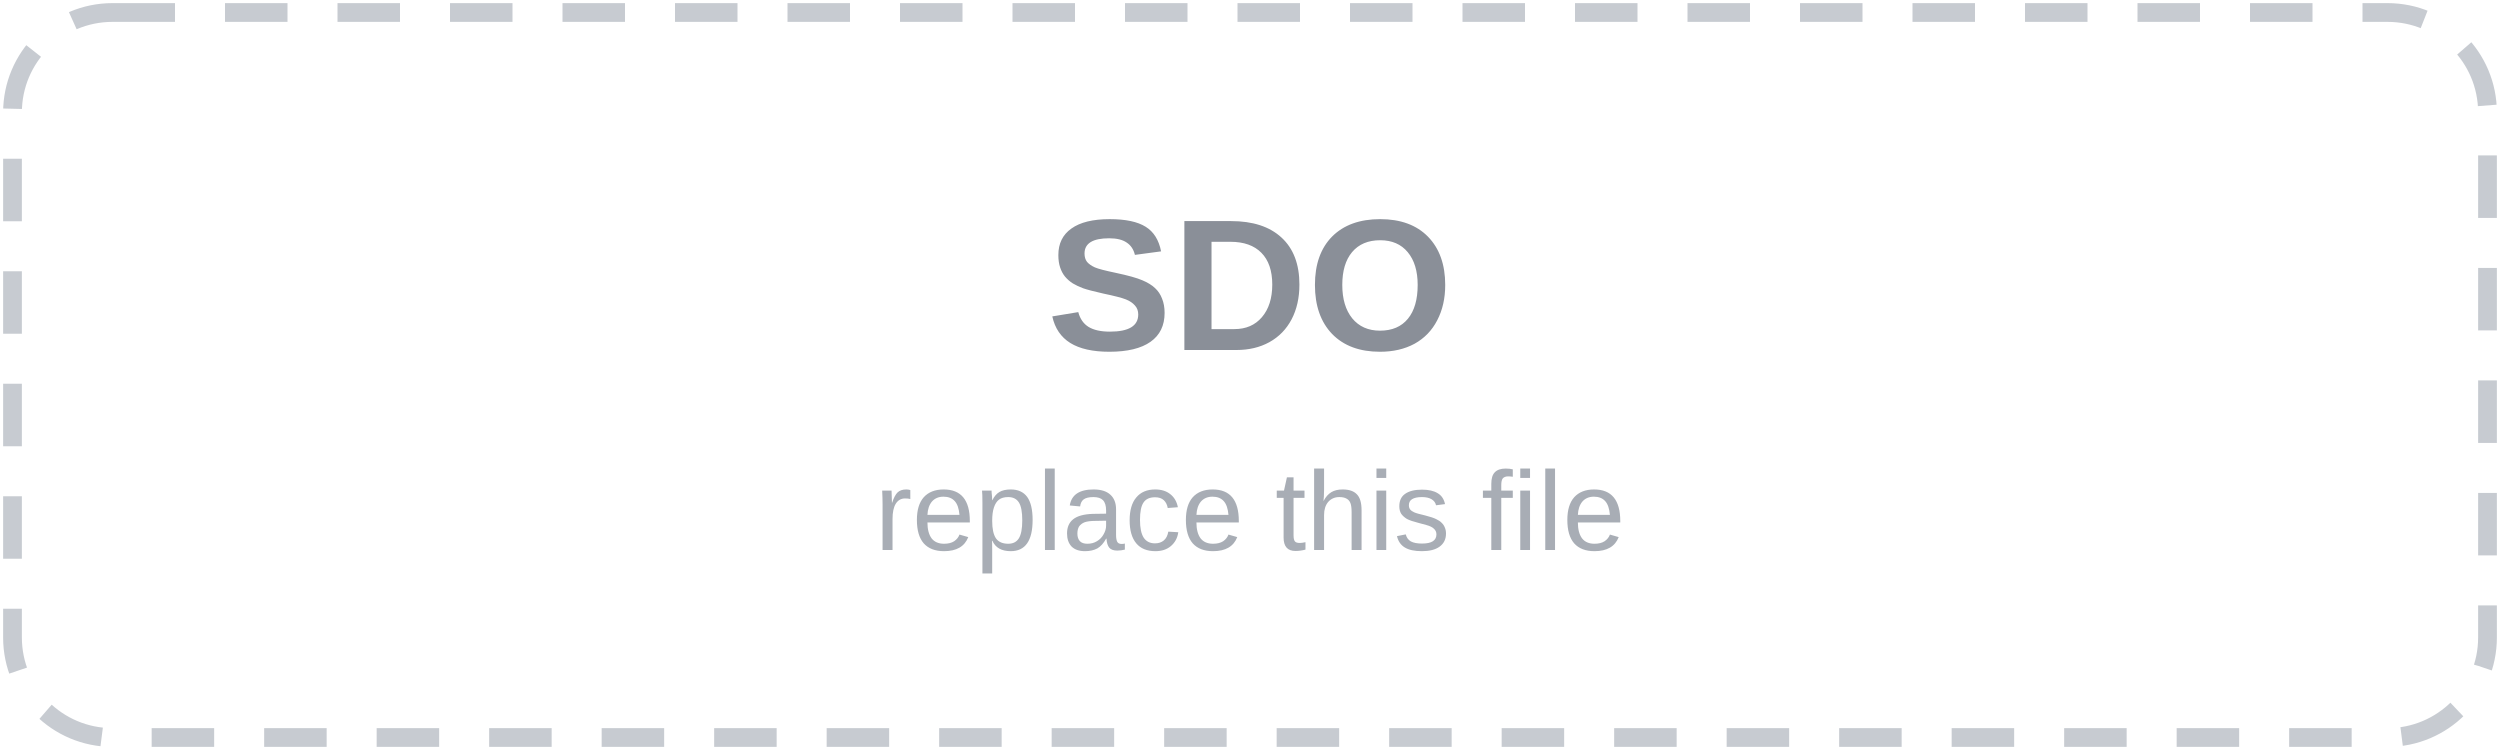
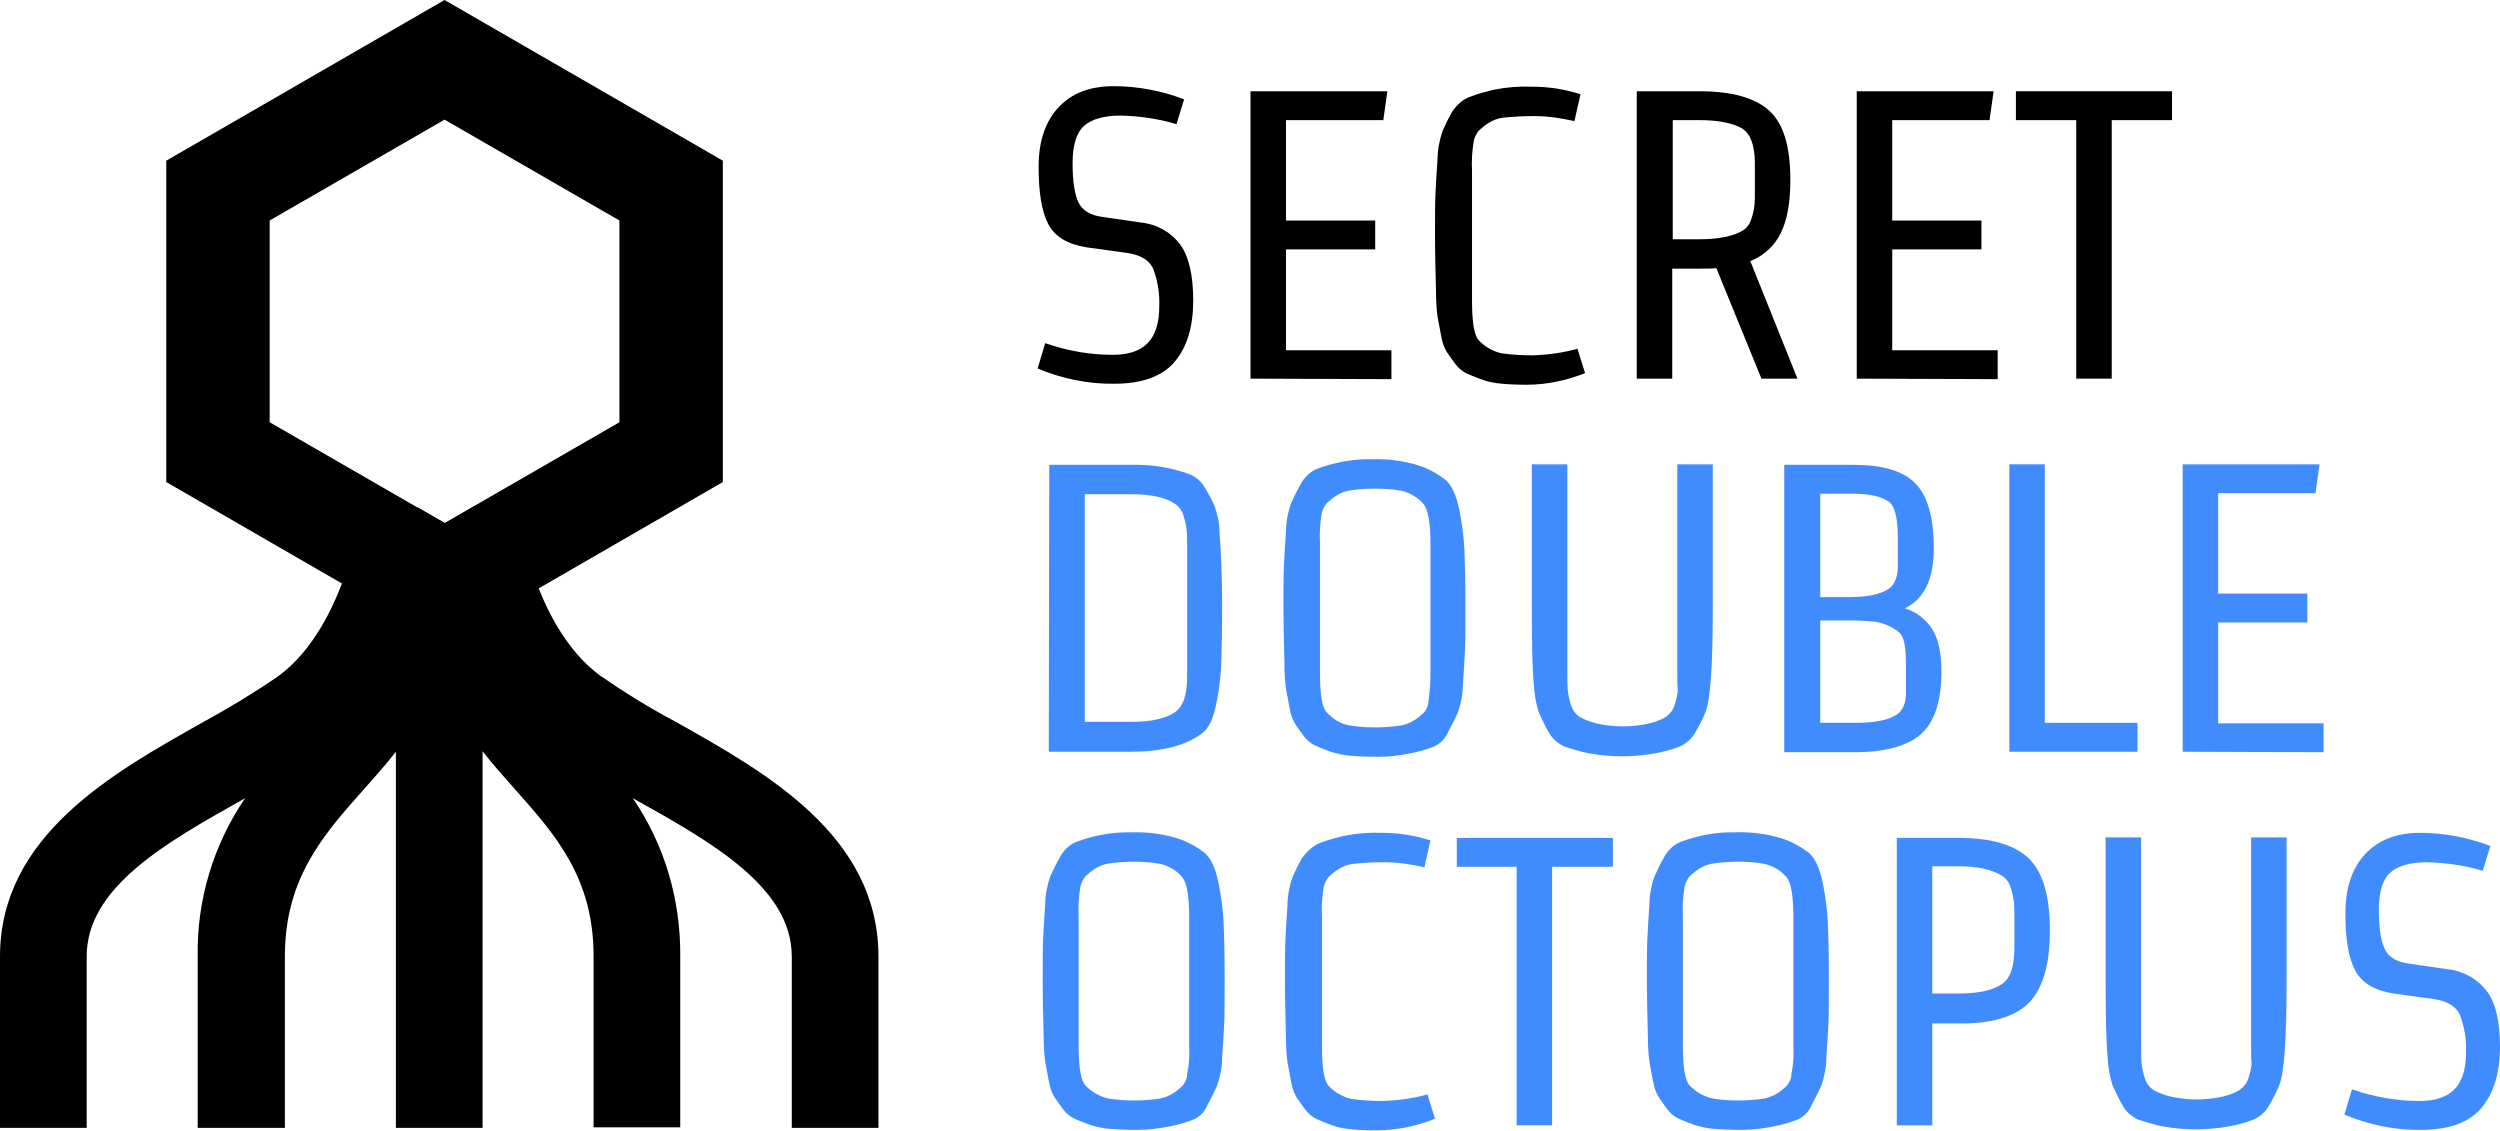
- <svg xmlns="http://www.w3.org/2000/svg" viewBox="0 0 200 60" width="200" height="60">
-   <rect x="1" y="1" width="198" height="58" rx="8" fill="none" stroke="#c7cbd1" stroke-width="1.5" stroke-dasharray="5,4" />
-   <text x="100" y="28" text-anchor="middle" font-family="Arial, Helvetica, sans-serif" font-size="15" font-weight="700" fill="#8a8f98">SDO</text>
-   <text x="100" y="44" text-anchor="middle" font-family="Arial, Helvetica, sans-serif" font-size="9" fill="#a8adb5">replace this file</text>
+ <svg xmlns="http://www.w3.org/2000/svg" width="493.2" height="223" version="1.1" viewBox="0 0 493.2 223" xml:space="preserve">
+   <style type="text/css"> .st0{fill:#408CFF;} </style>
+   <path d="m235.4 59.3c0 5.1-1.2 9.1-3.6 12s-6.4 4.4-11.9 4.4c-5.2 0.1-10.4-1-15.2-3l1.5-5c4.3 1.5 8.8 2.3 13.3 2.3 3.2 0 5.5-0.8 7-2.4s2.2-4 2.2-7.2c0.1-2.5-0.3-5-1.2-7.4-0.8-1.7-2.5-2.7-5.1-3.1l-8-1.1c-3.8-0.6-6.3-2.1-7.6-4.6s-1.9-6.2-1.9-11.3c0-5 1.3-8.9 3.9-11.7s6.2-4.2 10.9-4.2 9.5 0.9 13.9 2.6l-1.5 4.9c-3.6-1.1-7.3-1.6-11-1.7-3.3 0-5.7 0.7-7.2 2s-2.3 3.8-2.3 7.4 0.4 6.2 1.2 7.8 2.4 2.5 4.7 2.8l7.6 1.1c3 0.3 5.8 1.8 7.7 4.3 1.7 2.3 2.6 6 2.6 11.1z" />
+   <path d="m246.7 74.7v-56.7h27l-0.8 5.7h-19.2v19.8h17.6v5.7h-17.6v19.9h20.8v5.7z" />
+   <path d="m290 19.1c1.5-0.6 3.1-1 4.7-1.4 2.5-0.5 5-0.7 7.6-0.6 3.2 0 6.4 0.5 9.5 1.5l-1.2 5.3c-2.6-0.6-5.3-1-8-1-2 0-3.9 0.1-5.9 0.3-1.1 0.1-2.2 0.5-3.1 1.1-0.7 0.4-1.3 1-1.9 1.5-0.5 0.7-0.9 1.4-1 2.3-0.3 1.9-0.4 3.7-0.3 5.6v25.5c0 4.3 0.4 6.9 1.3 7.9 1.2 1.3 2.8 2.2 4.5 2.6 2.1 0.3 4.1 0.4 6.2 0.4 3-0.1 6-0.5 8.8-1.3l1.5 4.8c-3.7 1.5-7.6 2.3-11.6 2.3-3.9 0-6.6-0.3-8.1-0.8s-2.7-1-3.6-1.4-1.7-1.1-2.3-1.9c-0.7-0.9-1.2-1.7-1.7-2.4-0.6-1-0.9-2-1.1-3.2-0.3-1.5-0.5-2.7-0.7-3.7-0.2-1.5-0.3-3.1-0.3-4.7-0.1-4.1-0.2-8-0.2-11.6s0-6.3 0.1-8.2c0.1-1.8 0.2-4 0.4-6.6 0-1.9 0.4-3.8 1-5.6 0.5-1.1 1.1-2.4 1.9-3.8 1-1.4 2.1-2.4 3.5-2.9z" />
+   <path d="m335.2 53h-5.3v21.7h-7v-56.7h12.3c6.5 0 11.1 1.3 13.9 3.9s4.1 7.1 4.1 13.6c0 4.4-0.6 7.9-1.9 10.5-1.2 2.5-3.4 4.5-6 5.5l9.3 23.2h-7.1l-8.9-21.8c-0.8 0.1-1.9 0.1-3.4 0.1zm11-15.7v-3.6c0-1.5 0-2.6-0.1-3.4-0.1-0.9-0.3-1.8-0.6-2.6-0.3-0.9-0.9-1.7-1.7-2.3-1.9-1.1-4.7-1.7-8.5-1.7h-5.3v23.5h5.3c3.8 0 6.6-0.6 8.5-1.7 0.8-0.5 1.4-1.3 1.7-2.3 0.3-0.8 0.5-1.7 0.6-2.6 0.1-0.6 0.1-1.8 0.1-3.3z" />
+   <path d="m366.3 74.7v-56.7h27l-0.8 5.7h-19.2v19.8h17.6v5.7h-17.6v19.9h20.8v5.7z" />
+   <path d="m397.7 23.7v-5.7h30.8v5.7h-11.9v51h-7v-51z" />
+   <g fill="#408cff">
+     <path class="st0" d="m207 91.7h16.2c3.9-0.1 7.7 0.5 11.3 1.8 1.4 0.5 2.5 1.5 3.2 2.7s1.4 2.4 1.9 3.6c0.6 1.7 1 3.5 1 5.3 0.3 4 0.5 8.8 0.5 14.5 0 5.6-0.1 9.6-0.2 11.9-0.1 2.6-0.5 5.1-1 7.6-0.6 2.8-1.5 4.7-2.8 5.6-3.2 2.4-7.9 3.6-14 3.6h-16.2zm16.3 5.8h-9.3v44.9h9.3c3.7 0 6.6-0.6 8.5-1.9 1.3-0.9 2.1-2.6 2.3-5.1 0.1-0.8 0.1-2 0.1-3.6v-23.6c0-1.6 0-2.8-0.1-3.6-0.1-1-0.3-1.9-0.6-2.8-0.3-1-0.8-1.8-1.7-2.4-1.9-1.3-4.8-1.9-8.5-1.9z" />
+     <path class="st0" d="m282.6 147.4c-1.6 0.6-3.2 1-4.8 1.3-2 0.4-4 0.6-6 0.6-2.2 0-4-0.1-5.4-0.2-1.3-0.1-2.6-0.4-3.9-0.8-1.1-0.4-2.1-0.8-3-1.2s-1.7-1.1-2.3-1.9c-0.7-0.9-1.2-1.7-1.7-2.4-0.6-1-0.9-2-1.1-3.2-0.3-1.5-0.5-2.7-0.7-3.7-0.2-1.5-0.3-3.1-0.3-4.7-0.1-4.1-0.2-8-0.2-11.6s0-6.3 0.1-8.2c0.1-1.8 0.2-4 0.4-6.6 0-1.9 0.4-3.8 1-5.5 0.5-1.1 1.1-2.4 1.9-3.8 0.7-1.3 1.8-2.4 3.2-3 3.5-1.3 7.2-2 10.9-1.9 3.1-0.1 6.2 0.3 9.1 1.2 1.9 0.6 3.7 1.6 5.3 2.8 1.3 1.1 2.2 3.1 2.8 6 0.5 2.6 0.9 5.3 1 7.9 0.1 2.4 0.2 5.8 0.2 10.4s0 7.8-0.1 9.6-0.2 4-0.4 6.6c0 1.9-0.4 3.8-1 5.5-0.6 1.3-1.2 2.5-1.9 3.8-0.6 1.4-1.7 2.5-3.1 3zm-0.4-14.7v-25.4c0-4.3-0.5-6.9-1.4-7.9-1.1-1.3-2.7-2.2-4.4-2.6-1.7-0.3-3.4-0.4-5.1-0.4-1.5 0-3.1 0.1-4.6 0.3-1.1 0.1-2.2 0.5-3.1 1.1-0.7 0.4-1.3 1-1.9 1.5-0.5 0.7-0.9 1.4-1 2.3-0.3 1.9-0.4 3.7-0.3 5.6v25.4c0 4.3 0.4 6.9 1.3 7.9 1.2 1.3 2.7 2.3 4.5 2.6 1.7 0.3 3.4 0.4 5.1 0.4 1.5 0 3.1-0.1 4.6-0.3 1.1-0.1 2.1-0.5 3.1-1.1 0.7-0.4 1.3-1 1.9-1.5 0.5-0.6 0.9-1.4 0.9-2.3 0.3-1.8 0.4-3.7 0.4-5.6z" />
+     <path class="st0" d="m330.9 132.7v-41.1h7v28.4c0 11.6-0.5 18.4-1.5 20.6-0.5 1.3-1.2 2.6-1.9 3.8-0.7 1.3-1.8 2.3-3.2 2.9-1.5 0.6-3.1 1-4.7 1.3-2.2 0.4-4.4 0.6-6.6 0.6s-4.4-0.2-6.6-0.6c-1.6-0.3-3.2-0.8-4.7-1.3-1.4-0.6-2.5-1.6-3.2-2.9-0.7-1.2-1.3-2.5-1.9-3.8-0.6-1.8-0.9-3.6-1-5.5-0.3-3.2-0.4-8.3-0.4-15.1v-28.4h7v41c0 1.6 0 2.8 0.1 3.6 0.1 1 0.3 1.9 0.6 2.8 0.3 1 0.8 1.8 1.7 2.4 1 0.6 2.1 1 3.3 1.3 1.7 0.4 3.5 0.6 5.3 0.6s3.5-0.2 5.3-0.6c1.1-0.3 2.2-0.7 3.2-1.3 0.8-0.6 1.4-1.4 1.7-2.4 0.3-0.9 0.5-1.8 0.6-2.8-0.1-0.7-0.1-1.9-0.1-3.5z" />
+     <path class="st0" d="m352.1 91.7h13.4c5.9 0 10 1.2 12.4 3.7s3.6 6.7 3.6 12.8c0 6-1.9 10-5.7 11.8 2.3 0.7 4.3 2.3 5.5 4.3s1.7 4.8 1.7 8.3c0 5.6-1.3 9.7-3.9 12.1s-7 3.7-13.3 3.7h-13.8v-56.7zm22.3 17.5v-3.2c0-3.9-0.6-6.3-1.9-7.1-1.5-1-3.8-1.5-7-1.5h-6.4v20.4h5.6c3.5 0 6.1-0.5 7.7-1.5 1.2-0.7 1.9-2.1 2-4.2v-2.9zm1.6 24.9v-3.2c0-3.3-0.4-5.4-1.3-6.1-1.3-1.1-2.9-1.8-4.5-2.1-1.7-0.2-3.3-0.3-5-0.3h-6.1v20.2h7c3.6 0 6.3-0.5 7.9-1.5 1.2-0.7 1.9-2 2-4v-3z" />
+     <path class="st0" d="m396.4 148.3v-56.7h7v51h18.3v5.7z" />
+     <path class="st0" d="m430.6 148.3v-56.7h27l-0.8 5.7h-19.2v19.8h17.6v5.7h-17.6v19.9h20.8v5.7z" />
+     <path class="st0" d="m235.1 221c-1.6 0.6-3.2 1-4.8 1.3-2 0.4-4 0.6-6 0.6-2.2 0-4-0.1-5.4-0.2-1.3-0.1-2.6-0.4-3.9-0.8-1.1-0.4-2.1-0.8-3-1.2s-1.7-1.1-2.3-1.9c-0.7-0.9-1.2-1.7-1.7-2.4-0.6-1-0.9-2-1.1-3.2-0.3-1.5-0.5-2.7-0.7-3.7-0.2-1.5-0.3-3.1-0.3-4.7-0.1-4.1-0.2-8-0.2-11.6s0-6.3 0.1-8.2c0.1-1.8 0.2-4 0.4-6.6 0-1.9 0.4-3.8 1-5.5 0.5-1.1 1.1-2.4 1.9-3.8 0.7-1.3 1.8-2.4 3.2-3 3.5-1.3 7.2-2 10.9-1.9 3.1-0.1 6.2 0.3 9.1 1.2 1.9 0.6 3.7 1.6 5.3 2.8 1.3 1.1 2.2 3.1 2.8 6 0.5 2.6 0.9 5.3 1 7.9 0.1 2.4 0.2 5.8 0.2 10.4s0 7.8-0.1 9.6-0.2 4-0.4 6.6c0 1.9-0.4 3.8-1 5.5-0.6 1.3-1.2 2.6-1.9 3.8-0.6 1.5-1.7 2.5-3.1 3zm-0.5-14.7v-25.4c0-4.3-0.5-6.9-1.4-7.9-1.1-1.3-2.7-2.2-4.4-2.6-1.7-0.3-3.4-0.4-5.1-0.4-1.5 0-3.1 0.1-4.6 0.3-1.1 0.1-2.2 0.5-3.1 1.1-0.7 0.4-1.3 1-1.9 1.5-0.5 0.7-0.9 1.4-1 2.3-0.3 1.9-0.4 3.7-0.3 5.6v25.4c0 4.3 0.4 6.9 1.3 7.9 1.2 1.3 2.8 2.2 4.5 2.6 1.7 0.3 3.4 0.4 5.1 0.4 1.5 0 3.1-0.1 4.6-0.3 1.1-0.1 2.1-0.5 3.1-1.1 0.7-0.4 1.3-1 1.9-1.5 0.5-0.6 0.9-1.4 0.9-2.3 0.4-1.8 0.5-3.7 0.4-5.6z" />
+     <path class="st0" d="m260.4 166.3c1.5-0.6 3.1-1 4.7-1.4 2.5-0.5 5-0.7 7.6-0.6 3.2 0 6.4 0.5 9.5 1.5l-1.2 5.3c-2.6-0.6-5.3-1-8-1-2 0-3.9 0.1-5.9 0.3-1.1 0.1-2.2 0.5-3.1 1.1-0.7 0.4-1.3 1-1.9 1.5-0.5 0.7-0.9 1.4-1 2.3-0.3 1.9-0.4 3.7-0.3 5.6v25.4c0 4.3 0.4 6.9 1.3 7.9 1.2 1.3 2.8 2.2 4.5 2.6 2.1 0.3 4.2 0.4 6.2 0.4 3-0.1 6-0.5 8.8-1.3l1.5 4.8c-3.7 1.5-7.6 2.3-11.6 2.3-3.9 0-6.6-0.3-8.1-0.8s-2.7-1-3.6-1.4-1.7-1.1-2.3-1.9c-0.7-0.9-1.2-1.7-1.7-2.4-0.6-1-0.9-2-1.1-3.2-0.3-1.5-0.5-2.7-0.7-3.7-0.2-1.5-0.3-3.1-0.3-4.7-0.1-4.1-0.2-8-0.2-11.6s0-6.3 0.1-8.2c0.1-1.8 0.2-4 0.4-6.6 0-1.9 0.4-3.8 1-5.5 0.5-1.1 1.1-2.4 1.9-3.8 1-1.3 2.2-2.4 3.5-2.9z" />
+     <path class="st0" d="m287.4 171v-5.7h30.8v5.7h-12v51h-7v-51z" />
+     <path class="st0" d="m354.3 221c-1.6 0.6-3.2 1-4.8 1.3-2 0.4-4 0.6-6 0.6-2.2 0-4-0.1-5.4-0.2-1.3-0.1-2.6-0.4-3.9-0.8-1.1-0.4-2.1-0.8-3-1.2s-1.7-1.1-2.3-1.9c-0.7-0.9-1.2-1.7-1.7-2.4-0.6-1-0.9-2.1-1.1-3.2-0.3-1.5-0.5-2.7-0.7-3.7-0.2-1.5-0.3-3.1-0.3-4.7-0.1-4.1-0.2-8-0.2-11.6s0-6.3 0.1-8.2c0.1-1.8 0.2-4 0.4-6.6 0-1.9 0.4-3.8 1-5.5 0.5-1.1 1.1-2.4 1.9-3.8 0.7-1.3 1.8-2.4 3.2-3 3.5-1.3 7.2-2 10.9-1.9 3.1-0.1 6.2 0.3 9.1 1.2 1.9 0.6 3.7 1.6 5.3 2.8 1.3 1.1 2.2 3.1 2.8 6 0.5 2.6 0.9 5.3 1 7.9 0.1 2.4 0.2 5.8 0.2 10.4s0 7.8-0.1 9.6-0.2 4-0.4 6.6c0 1.9-0.4 3.8-1 5.5-0.6 1.3-1.2 2.5-1.9 3.8-0.6 1.4-1.7 2.5-3.1 3zm-0.5-14.7v-25.4c0-4.3-0.5-6.9-1.4-7.9-1.1-1.3-2.7-2.2-4.4-2.6-1.7-0.3-3.4-0.4-5.1-0.4-1.5 0-3.1 0.1-4.6 0.3-1.1 0.1-2.2 0.5-3.1 1.1-0.7 0.4-1.3 1-1.9 1.5-0.5 0.7-0.9 1.4-1 2.3-0.3 1.9-0.4 3.7-0.3 5.6v25.4c0 4.3 0.4 6.9 1.3 7.9 1.2 1.3 2.8 2.2 4.5 2.6 1.7 0.3 3.4 0.4 5.1 0.4 1.5 0 3.1-0.1 4.6-0.3 1.1-0.1 2.1-0.5 3.1-1.1 0.7-0.4 1.3-1 1.9-1.5 0.5-0.6 0.9-1.4 0.9-2.3 0.4-1.8 0.5-3.7 0.4-5.6z" />
+     <path class="st0" d="m374.2 165.3h12.2c6.5 0 11.1 1.4 13.9 4.1 2.8 2.8 4.1 7.5 4.1 14.2s-1.4 11.4-4.1 14.2c-2.8 2.8-7.4 4.2-13.9 4.1h-5.2v20.1h-7zm23.2 20.2v-3.9c0-1.6 0-2.8-0.1-3.6-0.1-1-0.3-1.9-0.6-2.8-0.3-1-0.8-1.8-1.7-2.4-1.9-1.2-4.8-1.9-8.5-1.9h-5.3v25.1h5.3c3.7 0 6.6-0.6 8.5-1.9 1.3-0.9 2.1-2.6 2.3-5.2 0.1-0.6 0.1-1.8 0.1-3.4z" />
+     <path class="st0" d="m444.1 206.3v-41.1h7v28.4c0 11.6-0.5 18.4-1.5 20.6-0.5 1.3-1.2 2.6-1.9 3.8-0.7 1.3-1.8 2.3-3.2 2.9-1.5 0.6-3.1 1-4.7 1.3-2.2 0.4-4.4 0.6-6.6 0.6s-4.4-0.2-6.6-0.6c-1.6-0.3-3.2-0.8-4.7-1.3-1.4-0.6-2.5-1.6-3.2-2.9-0.7-1.2-1.3-2.5-1.9-3.8-0.6-1.8-0.9-3.6-1-5.5-0.3-3.2-0.4-8.3-0.4-15.1v-28.4h7v41c0 1.6 0 2.8 0.1 3.6 0.1 1 0.3 1.9 0.6 2.8 0.3 1 0.8 1.8 1.7 2.4 1 0.6 2.1 1 3.3 1.3 1.7 0.4 3.5 0.6 5.3 0.6s3.5-0.2 5.3-0.6c1.1-0.3 2.2-0.7 3.2-1.3 0.8-0.6 1.4-1.4 1.7-2.4 0.3-0.9 0.5-1.8 0.6-2.8-0.1-0.7-0.1-1.8-0.1-3.5z" />
+     <path class="st0" d="m493.2 206.5c0 5.1-1.2 9.1-3.6 12s-6.4 4.4-11.9 4.4c-5.2 0.1-10.4-1-15.2-3l1.5-5c4.3 1.5 8.8 2.3 13.3 2.3 3.2 0 5.5-0.8 7-2.4s2.2-4 2.2-7.2c0.1-2.5-0.3-5-1.2-7.4-0.8-1.7-2.5-2.7-5.1-3.1l-8-1.1c-3.8-0.6-6.3-2.1-7.6-4.6s-1.9-6.2-1.9-11.2 1.3-8.9 3.9-11.7 6.2-4.2 10.8-4.2c4.7 0 9.5 0.9 13.9 2.6l-1.5 4.9c-3.6-1.1-7.3-1.6-11-1.7-3.3 0-5.7 0.7-7.2 2s-2.3 3.8-2.3 7.4 0.4 6.2 1.2 7.8 2.4 2.5 4.7 2.8l7.6 1.1c3 0.3 5.8 1.8 7.7 4.2 1.8 2.3 2.7 6 2.7 11.1z" />
+   </g>
+   <path d="m87.7 0-54.9 31.7v63.4l54.9 31.7 54.9-31.7v-63.4zm34.5 83.3-34.5 19.9-34.5-19.9v-39.8l34.5-19.9 34.5 19.9z" />
+   <path d="m133.3 142.4c-5.1-2.7-10.1-5.8-14.9-9.1-13.8-10.2-16.5-33.9-16.6-34.1l-5.2 0.6-3.2 0.2-5.6 3.2-5.4-3.1-5.7-0.3-5.2-0.5c0 0.2-2.9 24-16.6 34.1-4.8 3.3-9.8 6.3-14.9 9.1-17.8 10-40 22.4-40 46.2v33.8h17.1v-33.8c0-13.8 15.9-22.6 31.2-31.2l0.1-0.1c-6.3 9.2-9.6 20.2-9.4 31.3v33.8h17.2v-33.8c0-15.5 7.6-24 15.6-33 2.1-2.4 4.3-4.8 6.3-7.4v74.2h17.1v-74.3c2 2.6 4.2 5 6.3 7.4 8 9 15.6 17.5 15.6 33v33.8h17.1v-33.7c0.1-11.2-3.1-22.1-9.4-31.3l0.1 0.1c15.4 8.6 31.3 17.5 31.3 31.2v33.8h17.1v-33.8c0-23.9-22.2-36.3-40-46.3z" />
</svg>
